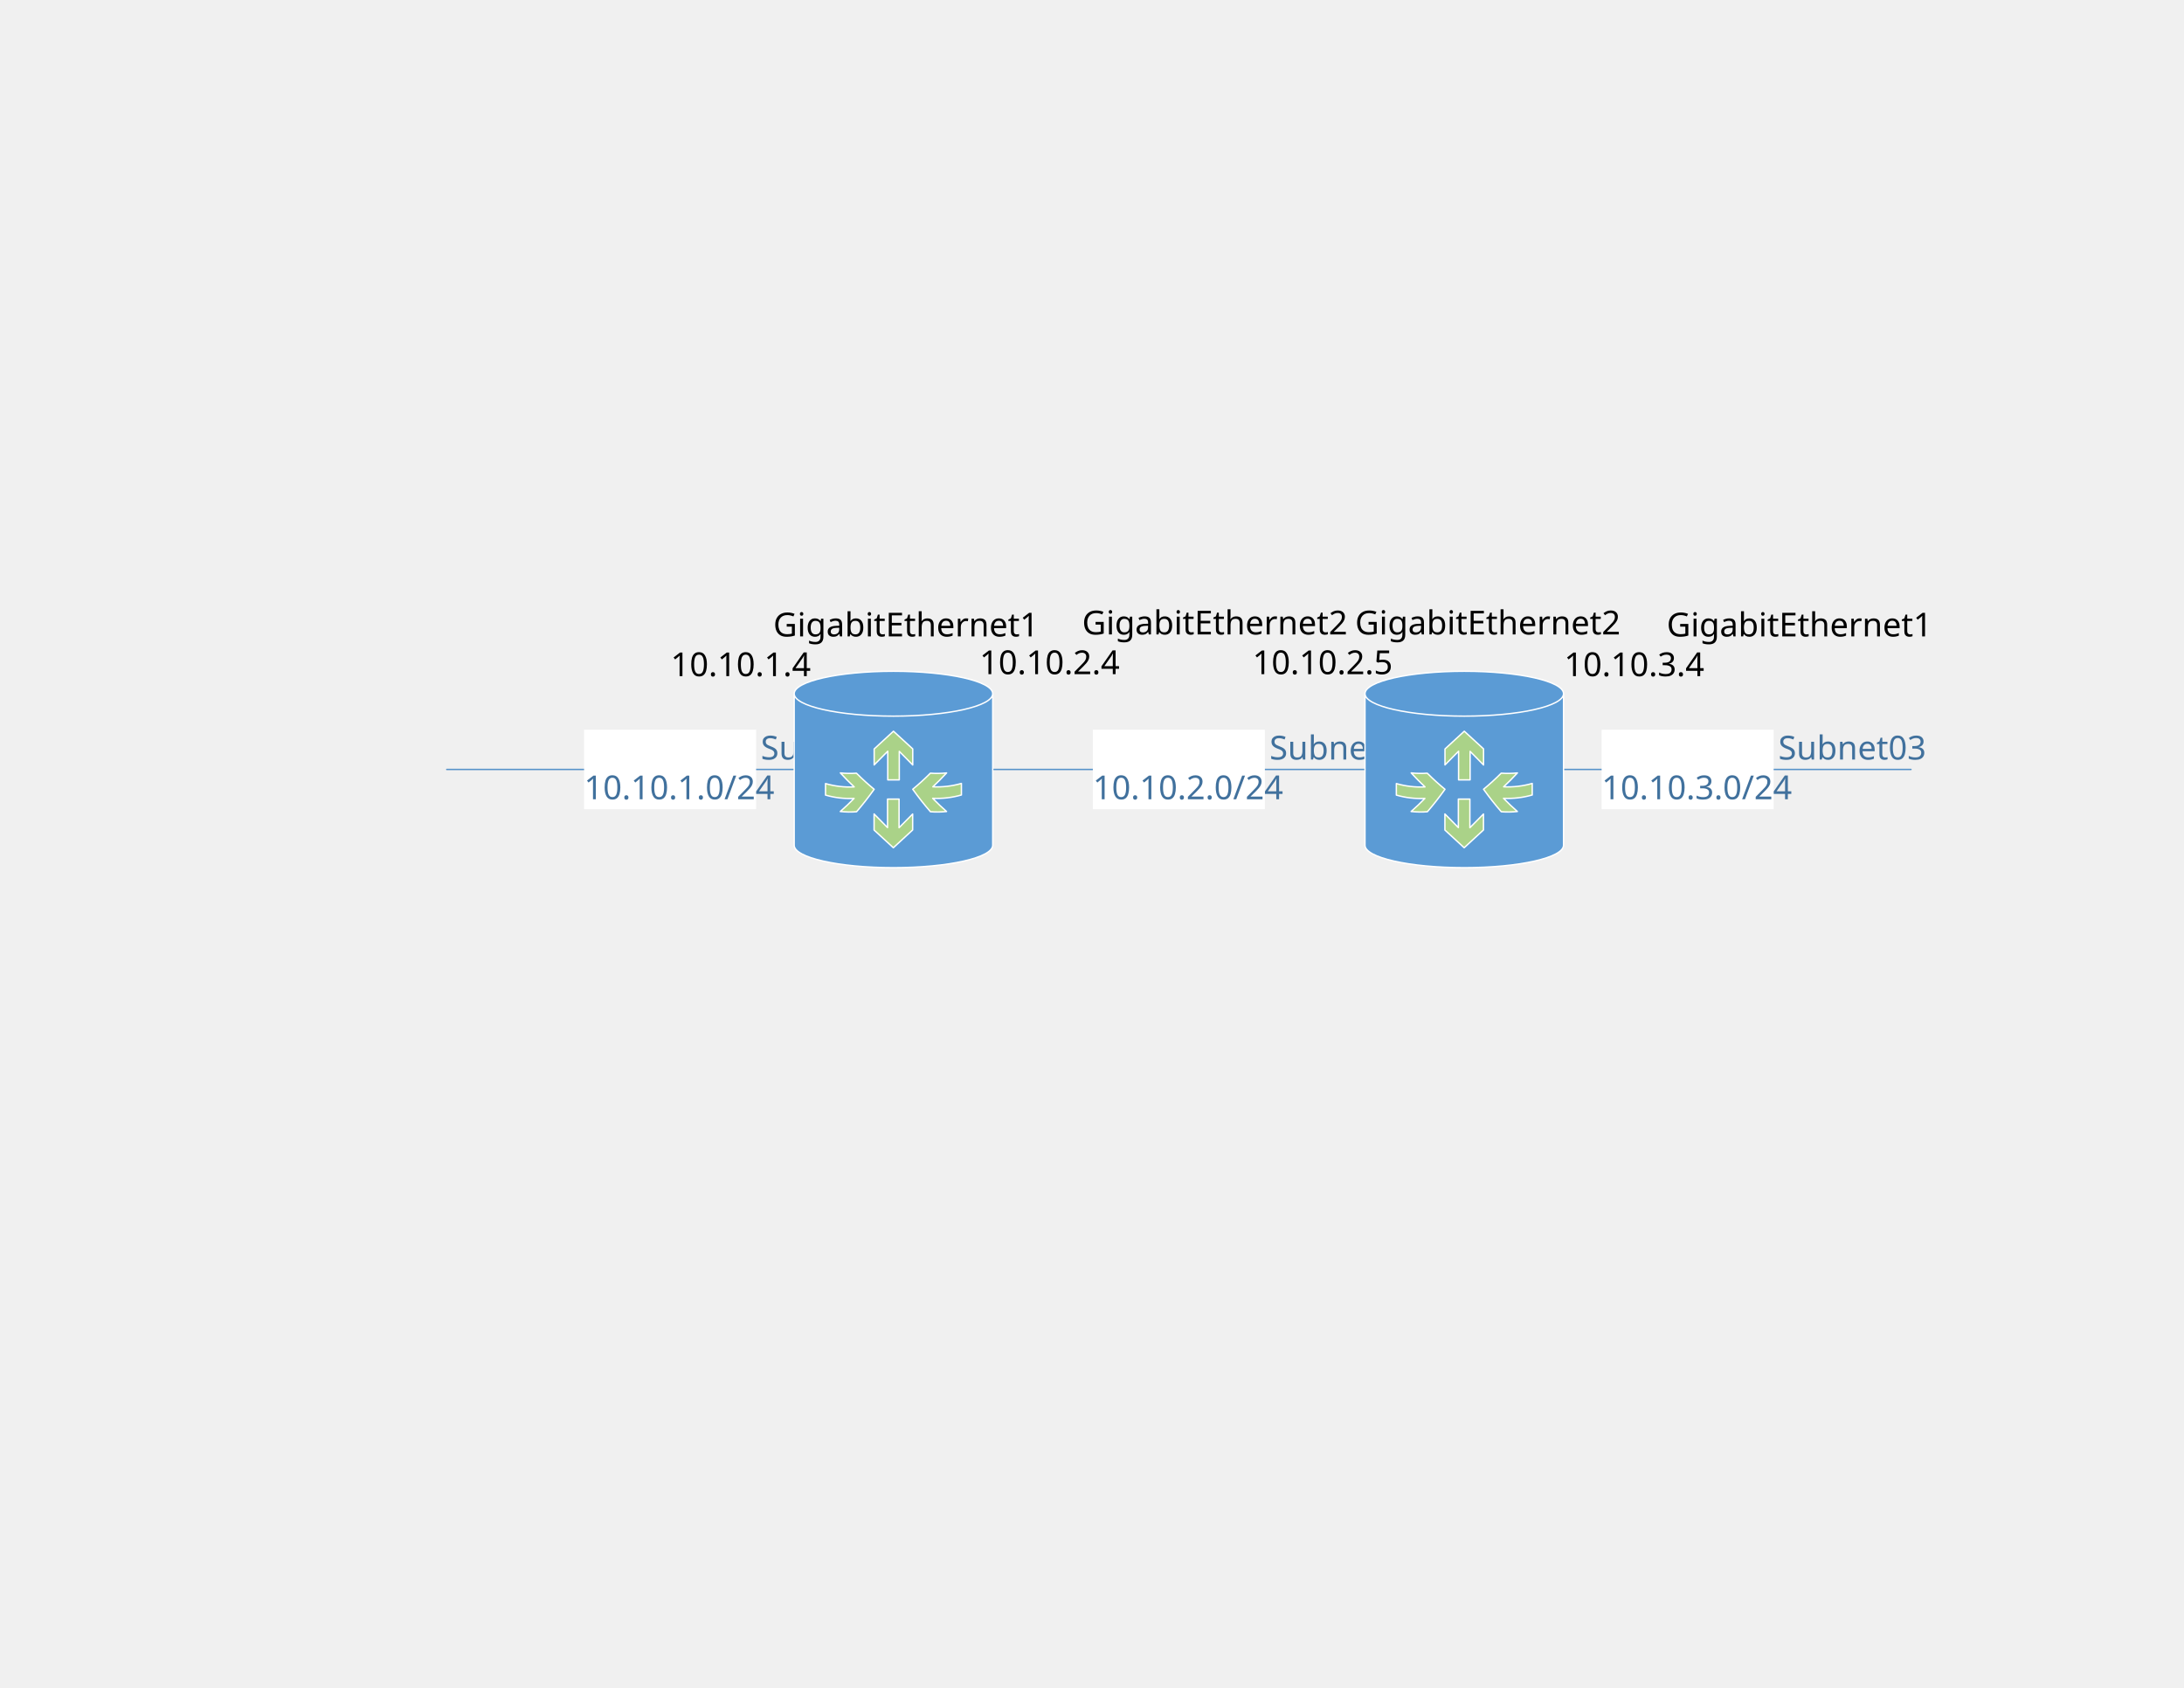
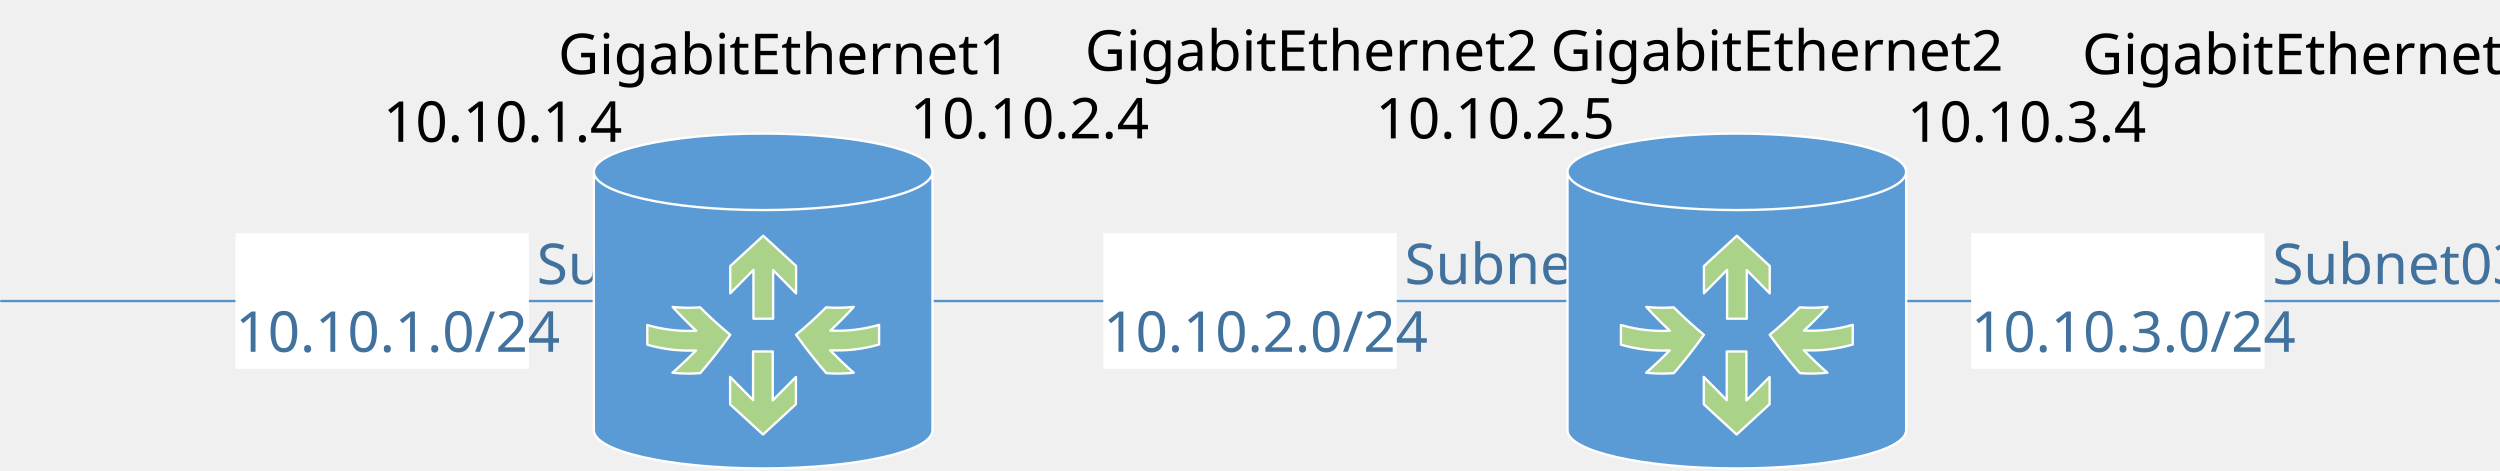
- <svg xmlns="http://www.w3.org/2000/svg" xmlns:ns1="http://schemas.microsoft.com/visio/2003/SVGExtensions/" xmlns:xlink="http://www.w3.org/1999/xlink" width="11in" height="8.5in" viewBox="0 0 792 612" xml:space="preserve" color-interpolation-filters="sRGB" class="st11">
-   <ns1:documentProperties ns1:langID="1033" ns1:viewMarkup="false">
-     <ns1:userDefs>
-       <ns1:ud ns1:nameU="msvNoAutoConnect" ns1:prompt="" ns1:val="VT0(0):26" />
-     </ns1:userDefs>
-   </ns1:documentProperties>
+ <svg xmlns="http://www.w3.org/2000/svg" xmlns:ns1="http://schemas.microsoft.com/visio/2003/SVGExtensions/" xmlns:xlink="http://www.w3.org/1999/xlink" width="7.382in" height="1.389in" viewBox="0 0 531.5 99.977" xml:space="preserve" color-interpolation-filters="sRGB" class="st11">
+   <ns1:documentProperties ns1:langID="1033" ns1:viewMarkup="false" />
  <style type="text/css">
	
		.st1 {stroke:#5592c9;stroke-linecap:round;stroke-linejoin:round;stroke-width:0.5}
- 		.st2 {fill:#ffffff;stroke:none;stroke-linecap:butt;stroke-width:7.2}
+ 		.st2 {fill:#ffffff;stroke:none;stroke-linecap:butt}
		.st3 {fill:#41719d;font-family:Calibri;font-size:1em}
		.st4 {font-size:1em}
		.st5 {marker-end:url(#mrkr4-18);stroke:#5592c9;stroke-linecap:round;stroke-linejoin:round;stroke-width:0.5}
		.st6 {fill:#5592c9;fill-opacity:1;stroke:#5592c9;stroke-opacity:1;stroke-width:0.166}
		.st7 {fill:#5b9bd5;stroke:#ffffff;stroke-linecap:round;stroke-linejoin:round;stroke-width:0.5}
		.st8 {fill:#aad288;stroke:#ffffff;stroke-linecap:round;stroke-linejoin:round;stroke-width:0.5}
		.st9 {fill:none;stroke:none;stroke-linecap:round;stroke-linejoin:round;stroke-width:0.5}
		.st10 {fill:#000000;font-family:Calibri;font-size:1em}
		.st11 {fill:none;fill-rule:evenodd;font-size:12px;overflow:visible;stroke-linecap:square;stroke-miterlimit:3}
	
	</style>
  <defs id="Markers">
    <g id="lend4">
      <path d="M 2 1 L 0 0 L 2 -1 L 2 1 " style="stroke:none" />
    </g>
    <marker id="mrkr4-18" class="st6" ns1:arrowType="4" ns1:arrowSize="2" ns1:setback="12.08" refX="-12.08" orient="auto" markerUnits="strokeWidth" overflow="visible">
      <use xlink:href="#lend4" transform="scale(-6.04,-6.04) " />
    </marker>
  </defs>
  <g ns1:mID="0" ns1:index="1" ns1:groupContext="foregroundPage">
-     <ns1:userDefs>
-       <ns1:ud ns1:nameU="msvThemeOrder" ns1:val="VT0(0):26" />
-     </ns1:userDefs>
    <ns1:pageProperties ns1:drawingScale="1" ns1:pageScale="1" ns1:drawingUnits="0" ns1:shadowOffsetX="9" ns1:shadowOffsetY="-9" />
    <ns1:layer ns1:name="Connector" ns1:index="0" />
-     <g id="shape7-1" ns1:mID="7" ns1:groupContext="shape" transform="translate(162,-333)">
+     <g id="shape7-1" ns1:mID="7" ns1:groupContext="shape" transform="translate(0.25,-36)">
      <ns1:textBlock ns1:margins="rect(4,4,4,4)" />
-       <ns1:textRect cx="81" cy="612" width="162" height="0" />
-       <path d="M0 612 L162 612" class="st1" />
-       <rect ns1:rectContext="textBkgnd" x="49.811" y="597.6" width="62.379" height="28.8" class="st2" />
-       <text x="57.71" y="608.4" class="st3" ns1:langID="1033">
+       <ns1:textRect cx="81" cy="99.977" width="162" height="0" />
+       <path d="M0 99.98 L162 99.98" class="st1" />
+       <rect ns1:rectContext="textBkgnd" x="49.811" y="85.577" width="62.379" height="28.8" class="st2" />
+       <text x="57.71" y="96.38" class="st3" ns1:langID="1033">
        <ns1:paragraph ns1:horizAlign="1" />
        <ns1:tabList />Subnet01<ns1:newlineChar />
        <tspan x="49.81" dy="1.2em" class="st4">10.10.1.0/24</tspan>
      </text>
    </g>
-     <g id="shape8-7" ns1:mID="8" ns1:groupContext="shape" transform="translate(531,-333)">
+     <g id="shape8-7" ns1:mID="8" ns1:groupContext="shape" transform="translate(369.25,-36)">
      <ns1:textBlock ns1:margins="rect(4,4,4,4)" />
-       <ns1:textRect cx="81" cy="612" width="162" height="0" />
-       <path d="M0 612 L162 612" class="st1" />
-       <rect ns1:rectContext="textBkgnd" x="49.811" y="597.6" width="62.379" height="28.8" class="st2" />
-       <text x="57.71" y="608.4" class="st3" ns1:langID="1033">
+       <ns1:textRect cx="81" cy="99.977" width="162" height="0" />
+       <path d="M0 99.98 L162 99.98" class="st1" />
+       <rect ns1:rectContext="textBkgnd" x="49.811" y="85.577" width="62.379" height="28.8" class="st2" />
+       <text x="57.71" y="96.38" class="st3" ns1:langID="1033">
        <ns1:paragraph ns1:horizAlign="1" />
        <ns1:tabList />Subnet03<ns1:newlineChar />
        <tspan x="49.81" dy="1.2em" class="st4">10.10.3.0/24</tspan>
      </text>
    </g>
-     <g id="shape9-13" ns1:mID="9" ns1:groupContext="shape" ns1:layerMember="0" transform="translate(324,-324)">
+     <g id="shape9-13" ns1:mID="9" ns1:groupContext="shape" ns1:layerMember="0" transform="translate(162.25,-27)">
      <ns1:textBlock ns1:margins="rect(4,4,4,4)" />
-       <ns1:textRect cx="103.5" cy="603" width="73.1" height="36.804" />
-       <path d="M0 603 L200.96 603" class="st5" />
-       <rect ns1:rectContext="textBkgnd" x="72.311" y="588.6" width="62.379" height="28.8" class="st2" />
-       <text x="80.21" y="599.4" class="st3" ns1:langID="1033">
+       <ns1:textRect cx="103.5" cy="90.977" width="73.1" height="36.804" />
+       <path d="M0 90.98 L200.96 90.98" class="st5" />
+       <rect ns1:rectContext="textBkgnd" x="72.311" y="76.577" width="62.379" height="28.8" class="st2" />
+       <text x="80.21" y="87.38" class="st3" ns1:langID="1033">
        <ns1:paragraph ns1:horizAlign="1" />
        <ns1:tabList />Subnet02<ns1:newlineChar />
        <tspan x="72.31" dy="1.2em" class="st4">10.10.2.0/24</tspan>
      </text>
    </g>
-     <g id="group1-22" transform="translate(288,-297)" ns1:mID="1" ns1:groupContext="group">
+     <g id="group1-22" transform="translate(126.25,0)" ns1:mID="1" ns1:groupContext="group">
      <ns1:custProps>
        <ns1:cp ns1:nameU="AssetNumber" ns1:lbl="Asset Number" ns1:prompt="" ns1:type="0" ns1:format="" ns1:sortKey="Asset" ns1:invis="false" ns1:ask="false" ns1:langID="1033" ns1:cal="0" />
        <ns1:cp ns1:nameU="SerialNumber" ns1:lbl="Serial Number" ns1:prompt="" ns1:type="0" ns1:format="" ns1:sortKey="Asset" ns1:invis="false" ns1:ask="false" ns1:langID="1033" ns1:cal="0" />
        <ns1:cp ns1:nameU="Location" ns1:lbl="Location" ns1:prompt="" ns1:type="0" ns1:format="" ns1:sortKey="Asset" ns1:invis="false" ns1:ask="false" ns1:langID="1033" ns1:cal="0" />
        <ns1:cp ns1:nameU="Building" ns1:lbl="Building" ns1:prompt="" ns1:type="0" ns1:format="" ns1:sortKey="Asset" ns1:invis="false" ns1:ask="false" ns1:langID="1033" ns1:cal="0" />
        <ns1:cp ns1:nameU="Room" ns1:lbl="Room" ns1:prompt="" ns1:type="0" ns1:format="" ns1:sortKey="Asset" ns1:invis="false" ns1:ask="false" ns1:langID="1033" ns1:cal="0" />
        <ns1:cp ns1:nameU="Manufacturer" ns1:lbl="Manufacturer" ns1:prompt="" ns1:type="0" ns1:format="" ns1:sortKey="Equipment" ns1:invis="false" ns1:ask="false" ns1:langID="1033" ns1:cal="0" />
        <ns1:cp ns1:nameU="ProductNumber" ns1:lbl="Product Number" ns1:prompt="" ns1:type="0" ns1:format="" ns1:sortKey="Equipment" ns1:invis="false" ns1:ask="false" ns1:langID="1033" ns1:cal="0" />
        <ns1:cp ns1:nameU="PartNumber" ns1:lbl="Part Number" ns1:prompt="" ns1:type="0" ns1:format="" ns1:sortKey="Equipment" ns1:invis="false" ns1:ask="false" ns1:langID="1033" ns1:cal="0" />
        <ns1:cp ns1:nameU="ProductDescription" ns1:lbl="Product Description" ns1:prompt="" ns1:type="0" ns1:format="" ns1:sortKey="Equipment" ns1:invis="false" ns1:ask="false" ns1:langID="1033" ns1:cal="0" />
        <ns1:cp ns1:nameU="NetworkName" ns1:lbl="Network Name" ns1:prompt="" ns1:type="0" ns1:format="" ns1:sortKey="Network" ns1:invis="false" ns1:ask="false" ns1:langID="1033" ns1:cal="0" />
        <ns1:cp ns1:nameU="IPAddress" ns1:lbl="IP Address" ns1:prompt="" ns1:type="0" ns1:format="" ns1:sortKey="Network" ns1:invis="false" ns1:ask="false" ns1:langID="1033" ns1:cal="0" />
        <ns1:cp ns1:nameU="SubnetMask" ns1:lbl="Subnet Mask" ns1:prompt="" ns1:type="0" ns1:format="" ns1:sortKey="Network" ns1:invis="false" ns1:ask="false" ns1:langID="1033" ns1:cal="0" />
        <ns1:cp ns1:nameU="AdminInterface" ns1:lbl="Administrative Interface" ns1:prompt="" ns1:type="0" ns1:format="" ns1:sortKey="Network" ns1:invis="false" ns1:ask="false" ns1:langID="1033" ns1:cal="0" />
        <ns1:cp ns1:nameU="NumberofPorts" ns1:lbl="Number of Ports" ns1:prompt="" ns1:type="0" ns1:format="" ns1:sortKey="Network" ns1:invis="false" ns1:ask="false" ns1:langID="1033" ns1:cal="0" />
        <ns1:cp ns1:nameU="CommunityString" ns1:lbl="Community String" ns1:prompt="" ns1:type="0" ns1:format="" ns1:sortKey="Network" ns1:invis="false" ns1:ask="false" ns1:langID="1033" ns1:cal="0" />
        <ns1:cp ns1:nameU="NetworkDescription" ns1:lbl="Network Description" ns1:prompt="" ns1:type="0" ns1:format="" ns1:sortKey="Network" ns1:invis="false" ns1:ask="false" ns1:langID="1033" ns1:cal="0" />
        <ns1:cp ns1:nameU="MACAddress" ns1:lbl="MAC Address" ns1:prompt="" ns1:type="0" ns1:format="" ns1:sortKey="Network" ns1:invis="false" ns1:ask="false" ns1:langID="1033" ns1:cal="0" />
        <ns1:cp ns1:nameU="ShapeClass" ns1:lbl="ShapeClass" ns1:prompt="" ns1:type="0" ns1:format="" ns1:sortKey="" ns1:invis="true" ns1:ask="false" ns1:langID="1033" ns1:cal="0" ns1:val="VT4(Equipment)" />
        <ns1:cp ns1:nameU="ShapeType" ns1:lbl="ShapeType" ns1:prompt="" ns1:type="0" ns1:format="" ns1:sortKey="" ns1:invis="true" ns1:ask="false" ns1:langID="1033" ns1:cal="0" ns1:val="VT4(Device)" />
        <ns1:cp ns1:nameU="SubShapeType" ns1:lbl="SubShapeType" ns1:prompt="" ns1:type="0" ns1:format="" ns1:sortKey="" ns1:invis="true" ns1:ask="false" ns1:langID="1033" ns1:cal="0" ns1:val="VT4(Router)" />
      </ns1:custProps>
      <ns1:userDefs>
        <ns1:ud ns1:nameU="visVersion" ns1:prompt="" ns1:val="VT0(15):26" />
        <ns1:ud ns1:nameU="ShapeClass" ns1:prompt="" ns1:val="VT0(5):26" />
        <ns1:ud ns1:nameU="SolSH" ns1:prompt="" ns1:val="VT15({BF0433D9-CD73-4EB5-8390-8653BE590246}):41" />
        <ns1:ud ns1:nameU="visLegendShape" ns1:prompt="" ns1:val="VT0(2):26" />
      </ns1:userDefs>
      <g id="shape2-23" ns1:mID="2" ns1:groupContext="shape" transform="translate(0,-0.39861)">
-         <path d="M0 548.93 L0 603.87 A36 8.134 -180 0 0 72 603.87 L72 548.93 A36 8.134 0 0 1 0 548.93 ZM72 548.93 A36 8.134         -180 1 0 0 548.93 A36 8.134 -180 1 0 72 548.93 Z" class="st7" />
+         <path d="M0 36.91 L0 91.84 A36 8.134 -180 0 0 72 91.84 L72 36.91 A36 8.134 0 0 1 0 36.91 ZM72 36.91 A36 8.134 -180         1 0 0 36.91 A36 8.134 -180 1 0 72 36.91 Z" class="st7" />
      </g>
      <g id="shape3-25" ns1:mID="3" ns1:groupContext="shape" transform="translate(11.3635,-7.6144)">
-         <path d="M26.67 604.74 L26.67 594.36 L22.49 594.36 L22.49 604.69 L17.61 599.75 L17.61 605.58 L24.6 612 L31.6 605.55         L31.6 599.77 L26.67 604.74 ZM38.87 594.08 C42.37 594.26 45.88 593.85 49.28 592.87 L49.28 588.68 C45.9         589.66 42.4 590.07 38.92 589.9 C40.59 588.36 42.26 586.67 43.91 584.87 C41.96 585.08 39.99 585.11 38.03         584.96 C35.87 587.13 33.73 589.07 31.63 590.79 C33.74 593.74 35.89 596.46 38.06 598.95 C40 599.1 41.95         599.07 43.89 598.86 C42.22 597.4 40.55 595.81 38.87 594.08 ZM10.4 589.94 C6.91 590.12 3.39 589.71 0         588.73 L0 592.91 C3.38 593.89 6.87 594.29 10.35 594.12 C8.69 595.83 7.02 597.41 5.36 598.86 C7.32 599.07         9.29 599.11 11.25 598.95 C13.41 596.46 15.55 593.74 17.64 590.8 C15.54 589.08 13.38 587.13 11.22 584.97         C9.27 585.11 7.32 585.08 5.39 584.87 C7.05 586.69 8.73 588.38 10.4 589.94 ZM22.57 577 L22.57 587.39         L26.75 587.39 L26.75 577.05 L31.63 581.99 L31.63 576.16 L24.64 569.75 L17.64 576.19 L17.64 581.97 L22.57         577 Z" class="st8" />
+         <path d="M26.67 92.72 L26.67 82.33 L22.49 82.33 L22.49 92.67 L17.61 87.73 L17.61 93.56 L24.6 99.98 L31.6 93.53 L31.6         87.75 L26.67 92.72 ZM38.87 82.06 C42.37 82.24 45.88 81.83 49.28 80.84 L49.28 76.66 C45.9 77.64 42.4         78.05 38.92 77.88 C40.59 76.33 42.26 74.65 43.91 72.84 C41.96 73.06 39.99 73.09 38.03 72.94 C35.87 75.1         33.73 77.05 31.63 78.77 C33.74 81.72 35.89 84.43 38.06 86.93 C40 87.08 41.95 87.05 43.89 86.84 C42.22         85.38 40.55 83.79 38.87 82.06 ZM10.4 77.92 C6.91 78.09 3.39 77.69 0 76.7 L0 80.88 C3.38 81.86 6.87 82.27         10.35 82.1 C8.69 83.81 7.02 85.39 5.36 86.84 C7.32 87.05 9.29 87.08 11.25 86.93 C13.41 84.43 15.55 81.72         17.64 78.78 C15.54 77.05 13.38 75.11 11.22 72.94 C9.27 73.09 7.32 73.06 5.39 72.85 C7.05 74.67 8.73         76.36 10.4 77.92 ZM22.57 64.98 L22.57 75.36 L26.75 75.36 L26.75 65.03 L31.63 69.97 L31.63 64.14 L24.64         57.72 L17.64 64.17 L17.64 69.95 L22.57 64.98 Z" class="st8" />
      </g>
    </g>
-     <g id="group4-27" transform="translate(495,-297)" ns1:mID="4" ns1:groupContext="group">
+     <g id="group4-27" transform="translate(333.25,0)" ns1:mID="4" ns1:groupContext="group">
      <ns1:custProps>
        <ns1:cp ns1:nameU="AssetNumber" ns1:lbl="Asset Number" ns1:prompt="" ns1:type="0" ns1:format="" ns1:sortKey="Asset" ns1:invis="false" ns1:ask="false" ns1:langID="1033" ns1:cal="0" />
        <ns1:cp ns1:nameU="SerialNumber" ns1:lbl="Serial Number" ns1:prompt="" ns1:type="0" ns1:format="" ns1:sortKey="Asset" ns1:invis="false" ns1:ask="false" ns1:langID="1033" ns1:cal="0" />
        <ns1:cp ns1:nameU="Location" ns1:lbl="Location" ns1:prompt="" ns1:type="0" ns1:format="" ns1:sortKey="Asset" ns1:invis="false" ns1:ask="false" ns1:langID="1033" ns1:cal="0" />
        <ns1:cp ns1:nameU="Building" ns1:lbl="Building" ns1:prompt="" ns1:type="0" ns1:format="" ns1:sortKey="Asset" ns1:invis="false" ns1:ask="false" ns1:langID="1033" ns1:cal="0" />
        <ns1:cp ns1:nameU="Room" ns1:lbl="Room" ns1:prompt="" ns1:type="0" ns1:format="" ns1:sortKey="Asset" ns1:invis="false" ns1:ask="false" ns1:langID="1033" ns1:cal="0" />
        <ns1:cp ns1:nameU="Manufacturer" ns1:lbl="Manufacturer" ns1:prompt="" ns1:type="0" ns1:format="" ns1:sortKey="Equipment" ns1:invis="false" ns1:ask="false" ns1:langID="1033" ns1:cal="0" />
        <ns1:cp ns1:nameU="ProductNumber" ns1:lbl="Product Number" ns1:prompt="" ns1:type="0" ns1:format="" ns1:sortKey="Equipment" ns1:invis="false" ns1:ask="false" ns1:langID="1033" ns1:cal="0" />
        <ns1:cp ns1:nameU="PartNumber" ns1:lbl="Part Number" ns1:prompt="" ns1:type="0" ns1:format="" ns1:sortKey="Equipment" ns1:invis="false" ns1:ask="false" ns1:langID="1033" ns1:cal="0" />
        <ns1:cp ns1:nameU="ProductDescription" ns1:lbl="Product Description" ns1:prompt="" ns1:type="0" ns1:format="" ns1:sortKey="Equipment" ns1:invis="false" ns1:ask="false" ns1:langID="1033" ns1:cal="0" />
        <ns1:cp ns1:nameU="NetworkName" ns1:lbl="Network Name" ns1:prompt="" ns1:type="0" ns1:format="" ns1:sortKey="Network" ns1:invis="false" ns1:ask="false" ns1:langID="1033" ns1:cal="0" />
        <ns1:cp ns1:nameU="IPAddress" ns1:lbl="IP Address" ns1:prompt="" ns1:type="0" ns1:format="" ns1:sortKey="Network" ns1:invis="false" ns1:ask="false" ns1:langID="1033" ns1:cal="0" />
        <ns1:cp ns1:nameU="SubnetMask" ns1:lbl="Subnet Mask" ns1:prompt="" ns1:type="0" ns1:format="" ns1:sortKey="Network" ns1:invis="false" ns1:ask="false" ns1:langID="1033" ns1:cal="0" />
        <ns1:cp ns1:nameU="AdminInterface" ns1:lbl="Administrative Interface" ns1:prompt="" ns1:type="0" ns1:format="" ns1:sortKey="Network" ns1:invis="false" ns1:ask="false" ns1:langID="1033" ns1:cal="0" />
        <ns1:cp ns1:nameU="NumberofPorts" ns1:lbl="Number of Ports" ns1:prompt="" ns1:type="0" ns1:format="" ns1:sortKey="Network" ns1:invis="false" ns1:ask="false" ns1:langID="1033" ns1:cal="0" />
        <ns1:cp ns1:nameU="CommunityString" ns1:lbl="Community String" ns1:prompt="" ns1:type="0" ns1:format="" ns1:sortKey="Network" ns1:invis="false" ns1:ask="false" ns1:langID="1033" ns1:cal="0" />
        <ns1:cp ns1:nameU="NetworkDescription" ns1:lbl="Network Description" ns1:prompt="" ns1:type="0" ns1:format="" ns1:sortKey="Network" ns1:invis="false" ns1:ask="false" ns1:langID="1033" ns1:cal="0" />
        <ns1:cp ns1:nameU="MACAddress" ns1:lbl="MAC Address" ns1:prompt="" ns1:type="0" ns1:format="" ns1:sortKey="Network" ns1:invis="false" ns1:ask="false" ns1:langID="1033" ns1:cal="0" />
        <ns1:cp ns1:nameU="ShapeClass" ns1:lbl="ShapeClass" ns1:prompt="" ns1:type="0" ns1:format="" ns1:sortKey="" ns1:invis="true" ns1:ask="false" ns1:langID="1033" ns1:cal="0" ns1:val="VT4(Equipment)" />
        <ns1:cp ns1:nameU="ShapeType" ns1:lbl="ShapeType" ns1:prompt="" ns1:type="0" ns1:format="" ns1:sortKey="" ns1:invis="true" ns1:ask="false" ns1:langID="1033" ns1:cal="0" ns1:val="VT4(Device)" />
        <ns1:cp ns1:nameU="SubShapeType" ns1:lbl="SubShapeType" ns1:prompt="" ns1:type="0" ns1:format="" ns1:sortKey="" ns1:invis="true" ns1:ask="false" ns1:langID="1033" ns1:cal="0" ns1:val="VT4(Router)" />
      </ns1:custProps>
      <ns1:userDefs>
        <ns1:ud ns1:nameU="visVersion" ns1:prompt="" ns1:val="VT0(15):26" />
        <ns1:ud ns1:nameU="ShapeClass" ns1:prompt="" ns1:val="VT0(5):26" />
        <ns1:ud ns1:nameU="SolSH" ns1:prompt="" ns1:val="VT15({BF0433D9-CD73-4EB5-8390-8653BE590246}):41" />
        <ns1:ud ns1:nameU="visLegendShape" ns1:prompt="" ns1:val="VT0(2):26" />
      </ns1:userDefs>
      <g id="shape5-28" ns1:mID="5" ns1:groupContext="shape" transform="translate(0,-0.39861)">
-         <path d="M0 548.93 L0 603.87 A36 8.134 -180 0 0 72 603.87 L72 548.93 A36 8.134 0 0 1 0 548.93 ZM72 548.93 A36 8.134         -180 1 0 0 548.93 A36 8.134 -180 1 0 72 548.93 Z" class="st7" />
+         <path d="M0 36.91 L0 91.84 A36 8.134 -180 0 0 72 91.84 L72 36.91 A36 8.134 0 0 1 0 36.91 ZM72 36.91 A36 8.134 -180         1 0 0 36.91 A36 8.134 -180 1 0 72 36.91 Z" class="st7" />
      </g>
      <g id="shape6-30" ns1:mID="6" ns1:groupContext="shape" transform="translate(11.3635,-7.6144)">
-         <path d="M26.67 604.74 L26.67 594.36 L22.49 594.36 L22.49 604.69 L17.61 599.75 L17.61 605.58 L24.6 612 L31.6 605.55         L31.6 599.77 L26.67 604.74 ZM38.87 594.08 C42.37 594.26 45.88 593.85 49.28 592.87 L49.28 588.68 C45.9         589.66 42.4 590.07 38.92 589.9 C40.59 588.36 42.26 586.67 43.91 584.87 C41.96 585.08 39.99 585.11 38.03         584.96 C35.87 587.13 33.73 589.07 31.63 590.79 C33.74 593.74 35.89 596.46 38.06 598.95 C40 599.1 41.95         599.07 43.89 598.86 C42.22 597.4 40.55 595.81 38.87 594.08 ZM10.4 589.94 C6.91 590.12 3.39 589.71 0         588.73 L0 592.91 C3.38 593.89 6.87 594.29 10.35 594.12 C8.69 595.83 7.02 597.41 5.36 598.86 C7.32 599.07         9.29 599.11 11.25 598.95 C13.41 596.46 15.55 593.74 17.64 590.8 C15.54 589.08 13.38 587.13 11.22 584.97         C9.27 585.11 7.32 585.08 5.39 584.87 C7.05 586.69 8.73 588.38 10.4 589.94 ZM22.57 577 L22.57 587.39         L26.75 587.39 L26.75 577.05 L31.63 581.99 L31.63 576.16 L24.64 569.75 L17.64 576.19 L17.64 581.97 L22.57         577 Z" class="st8" />
+         <path d="M26.67 92.72 L26.67 82.33 L22.49 82.33 L22.49 92.67 L17.61 87.73 L17.61 93.56 L24.6 99.98 L31.6 93.53 L31.6         87.75 L26.67 92.72 ZM38.87 82.06 C42.37 82.24 45.88 81.83 49.28 80.84 L49.28 76.66 C45.9 77.64 42.4         78.05 38.92 77.88 C40.59 76.33 42.26 74.65 43.91 72.84 C41.96 73.06 39.99 73.09 38.03 72.94 C35.87 75.1         33.73 77.05 31.63 78.77 C33.74 81.72 35.89 84.43 38.06 86.93 C40 87.08 41.95 87.05 43.89 86.84 C42.22         85.38 40.55 83.79 38.87 82.06 ZM10.4 77.92 C6.91 78.09 3.39 77.69 0 76.7 L0 80.88 C3.38 81.86 6.87 82.27         10.35 82.1 C8.69 83.81 7.02 85.39 5.36 86.84 C7.32 87.05 9.29 87.08 11.25 86.93 C13.41 84.43 15.55 81.72         17.64 78.78 C15.54 77.05 13.38 75.11 11.22 72.94 C9.27 73.09 7.32 73.06 5.39 72.85 C7.05 74.67 8.73         76.36 10.4 77.92 ZM22.57 64.98 L22.57 75.36 L26.75 75.36 L26.75 65.03 L31.63 69.97 L31.63 64.14 L24.64         57.72 L17.64 64.17 L17.64 69.95 L22.57 64.98 Z" class="st8" />
      </g>
    </g>
-     <g id="shape10-32" ns1:mID="10" ns1:groupContext="shape" transform="translate(190,-359.273)">
+     <g id="shape10-32" ns1:mID="10" ns1:groupContext="shape" transform="translate(28.25,-62.2727)">
      <ns1:textBlock ns1:margins="rect(4,4,4,4)" />
-       <ns1:textRect cx="76" cy="593.636" width="152" height="36.727" />
-       <rect x="0" y="575.273" width="152" height="36.727" class="st9" />
-       <text x="34.24" y="590.04" class="st10" ns1:langID="1033">
+       <ns1:textRect cx="76" cy="81.614" width="152" height="36.727" />
+       <rect x="0" y="63.25" width="152" height="36.727" class="st9" />
+       <text x="34.24" y="78.01" class="st10" ns1:langID="1033">
        <ns1:paragraph ns1:horizAlign="1" />
        <ns1:tabList />GigabitEthernet1<ns1:newlineChar />
        <tspan x="53.21" dy="1.2em" class="st4">10.10.1.4</tspan>
      </text>
    </g>
-     <g id="shape12-36" ns1:mID="12" ns1:groupContext="shape" transform="translate(302,-360)">
+     <g id="shape12-36" ns1:mID="12" ns1:groupContext="shape" transform="translate(140.25,-63)">
      <ns1:textBlock ns1:margins="rect(4,4,4,4)" />
-       <ns1:textRect cx="76" cy="593.636" width="152" height="36.727" />
-       <rect x="0" y="575.273" width="152" height="36.727" class="st9" />
-       <text x="34.24" y="590.04" class="st10" ns1:langID="1033">
+       <ns1:textRect cx="76" cy="81.614" width="152" height="36.727" />
+       <rect x="0" y="63.25" width="152" height="36.727" class="st9" />
+       <text x="34.24" y="78.01" class="st10" ns1:langID="1033">
        <ns1:paragraph ns1:horizAlign="1" />
        <ns1:tabList />GigabitEthernet2<ns1:newlineChar />
        <tspan x="53.21" dy="1.2em" class="st4">10.10.2.4</tspan>
      </text>
    </g>
-     <g id="shape13-40" ns1:mID="13" ns1:groupContext="shape" transform="translate(514,-359.273)">
+     <g id="shape13-40" ns1:mID="13" ns1:groupContext="shape" transform="translate(352.25,-62.2727)">
      <ns1:textBlock ns1:margins="rect(4,4,4,4)" />
-       <ns1:textRect cx="76" cy="593.636" width="152" height="36.727" />
-       <rect x="0" y="575.273" width="152" height="36.727" class="st9" />
-       <text x="34.24" y="590.04" class="st10" ns1:langID="1033">
+       <ns1:textRect cx="76" cy="81.614" width="152" height="36.727" />
+       <rect x="0" y="63.25" width="152" height="36.727" class="st9" />
+       <text x="34.24" y="78.01" class="st10" ns1:langID="1033">
        <ns1:paragraph ns1:horizAlign="1" />
        <ns1:tabList />GigabitEthernet1<ns1:newlineChar />
        <tspan x="53.21" dy="1.2em" class="st4">10.10.3.4</tspan>
      </text>
    </g>
-     <g id="shape14-44" ns1:mID="14" ns1:groupContext="shape" transform="translate(401,-360)">
+     <g id="shape14-44" ns1:mID="14" ns1:groupContext="shape" transform="translate(239.25,-63)">
      <ns1:textBlock ns1:margins="rect(4,4,4,4)" />
-       <ns1:textRect cx="76" cy="593.636" width="152" height="36.727" />
-       <rect x="0" y="575.273" width="152" height="36.727" class="st9" />
-       <text x="34.24" y="590.04" class="st10" ns1:langID="1033">
+       <ns1:textRect cx="76" cy="81.614" width="152" height="36.727" />
+       <rect x="0" y="63.25" width="152" height="36.727" class="st9" />
+       <text x="34.24" y="78.01" class="st10" ns1:langID="1033">
        <ns1:paragraph ns1:horizAlign="1" />
        <ns1:tabList />GigabitEthernet2<ns1:newlineChar />
        <tspan x="53.21" dy="1.2em" class="st4">10.10.2.5</tspan>
      </text>
    </g>
  </g>
</svg>
